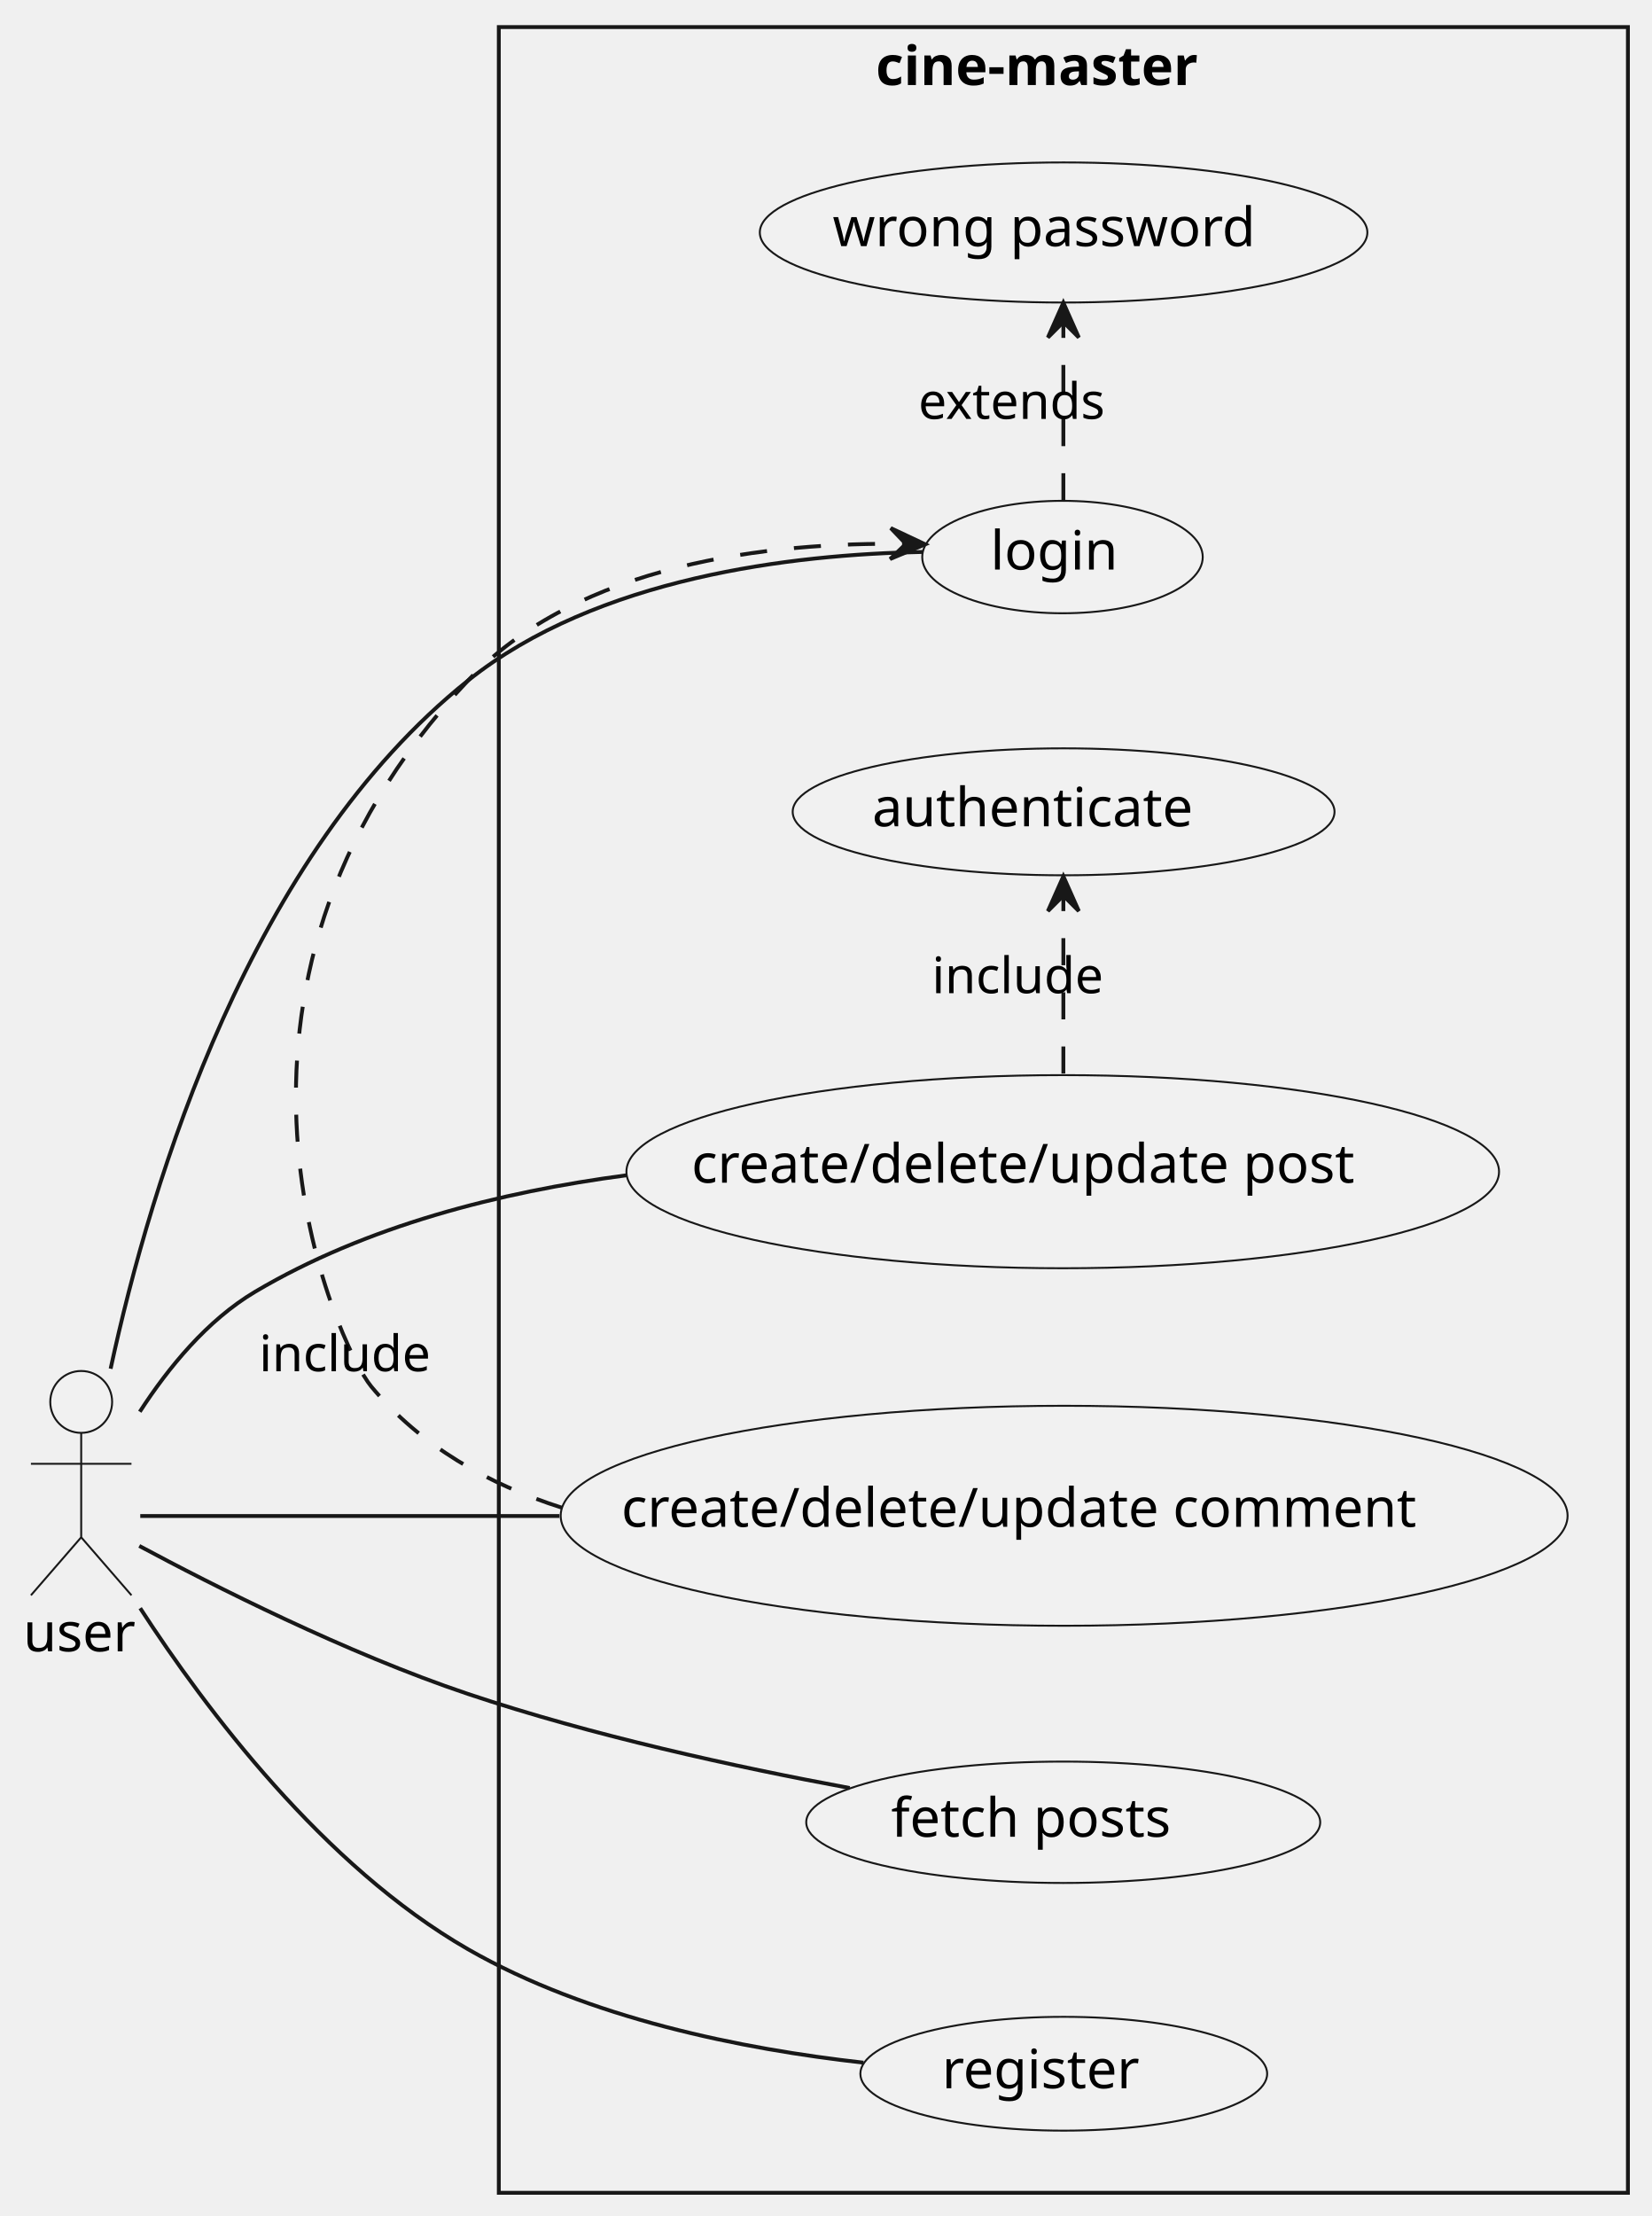
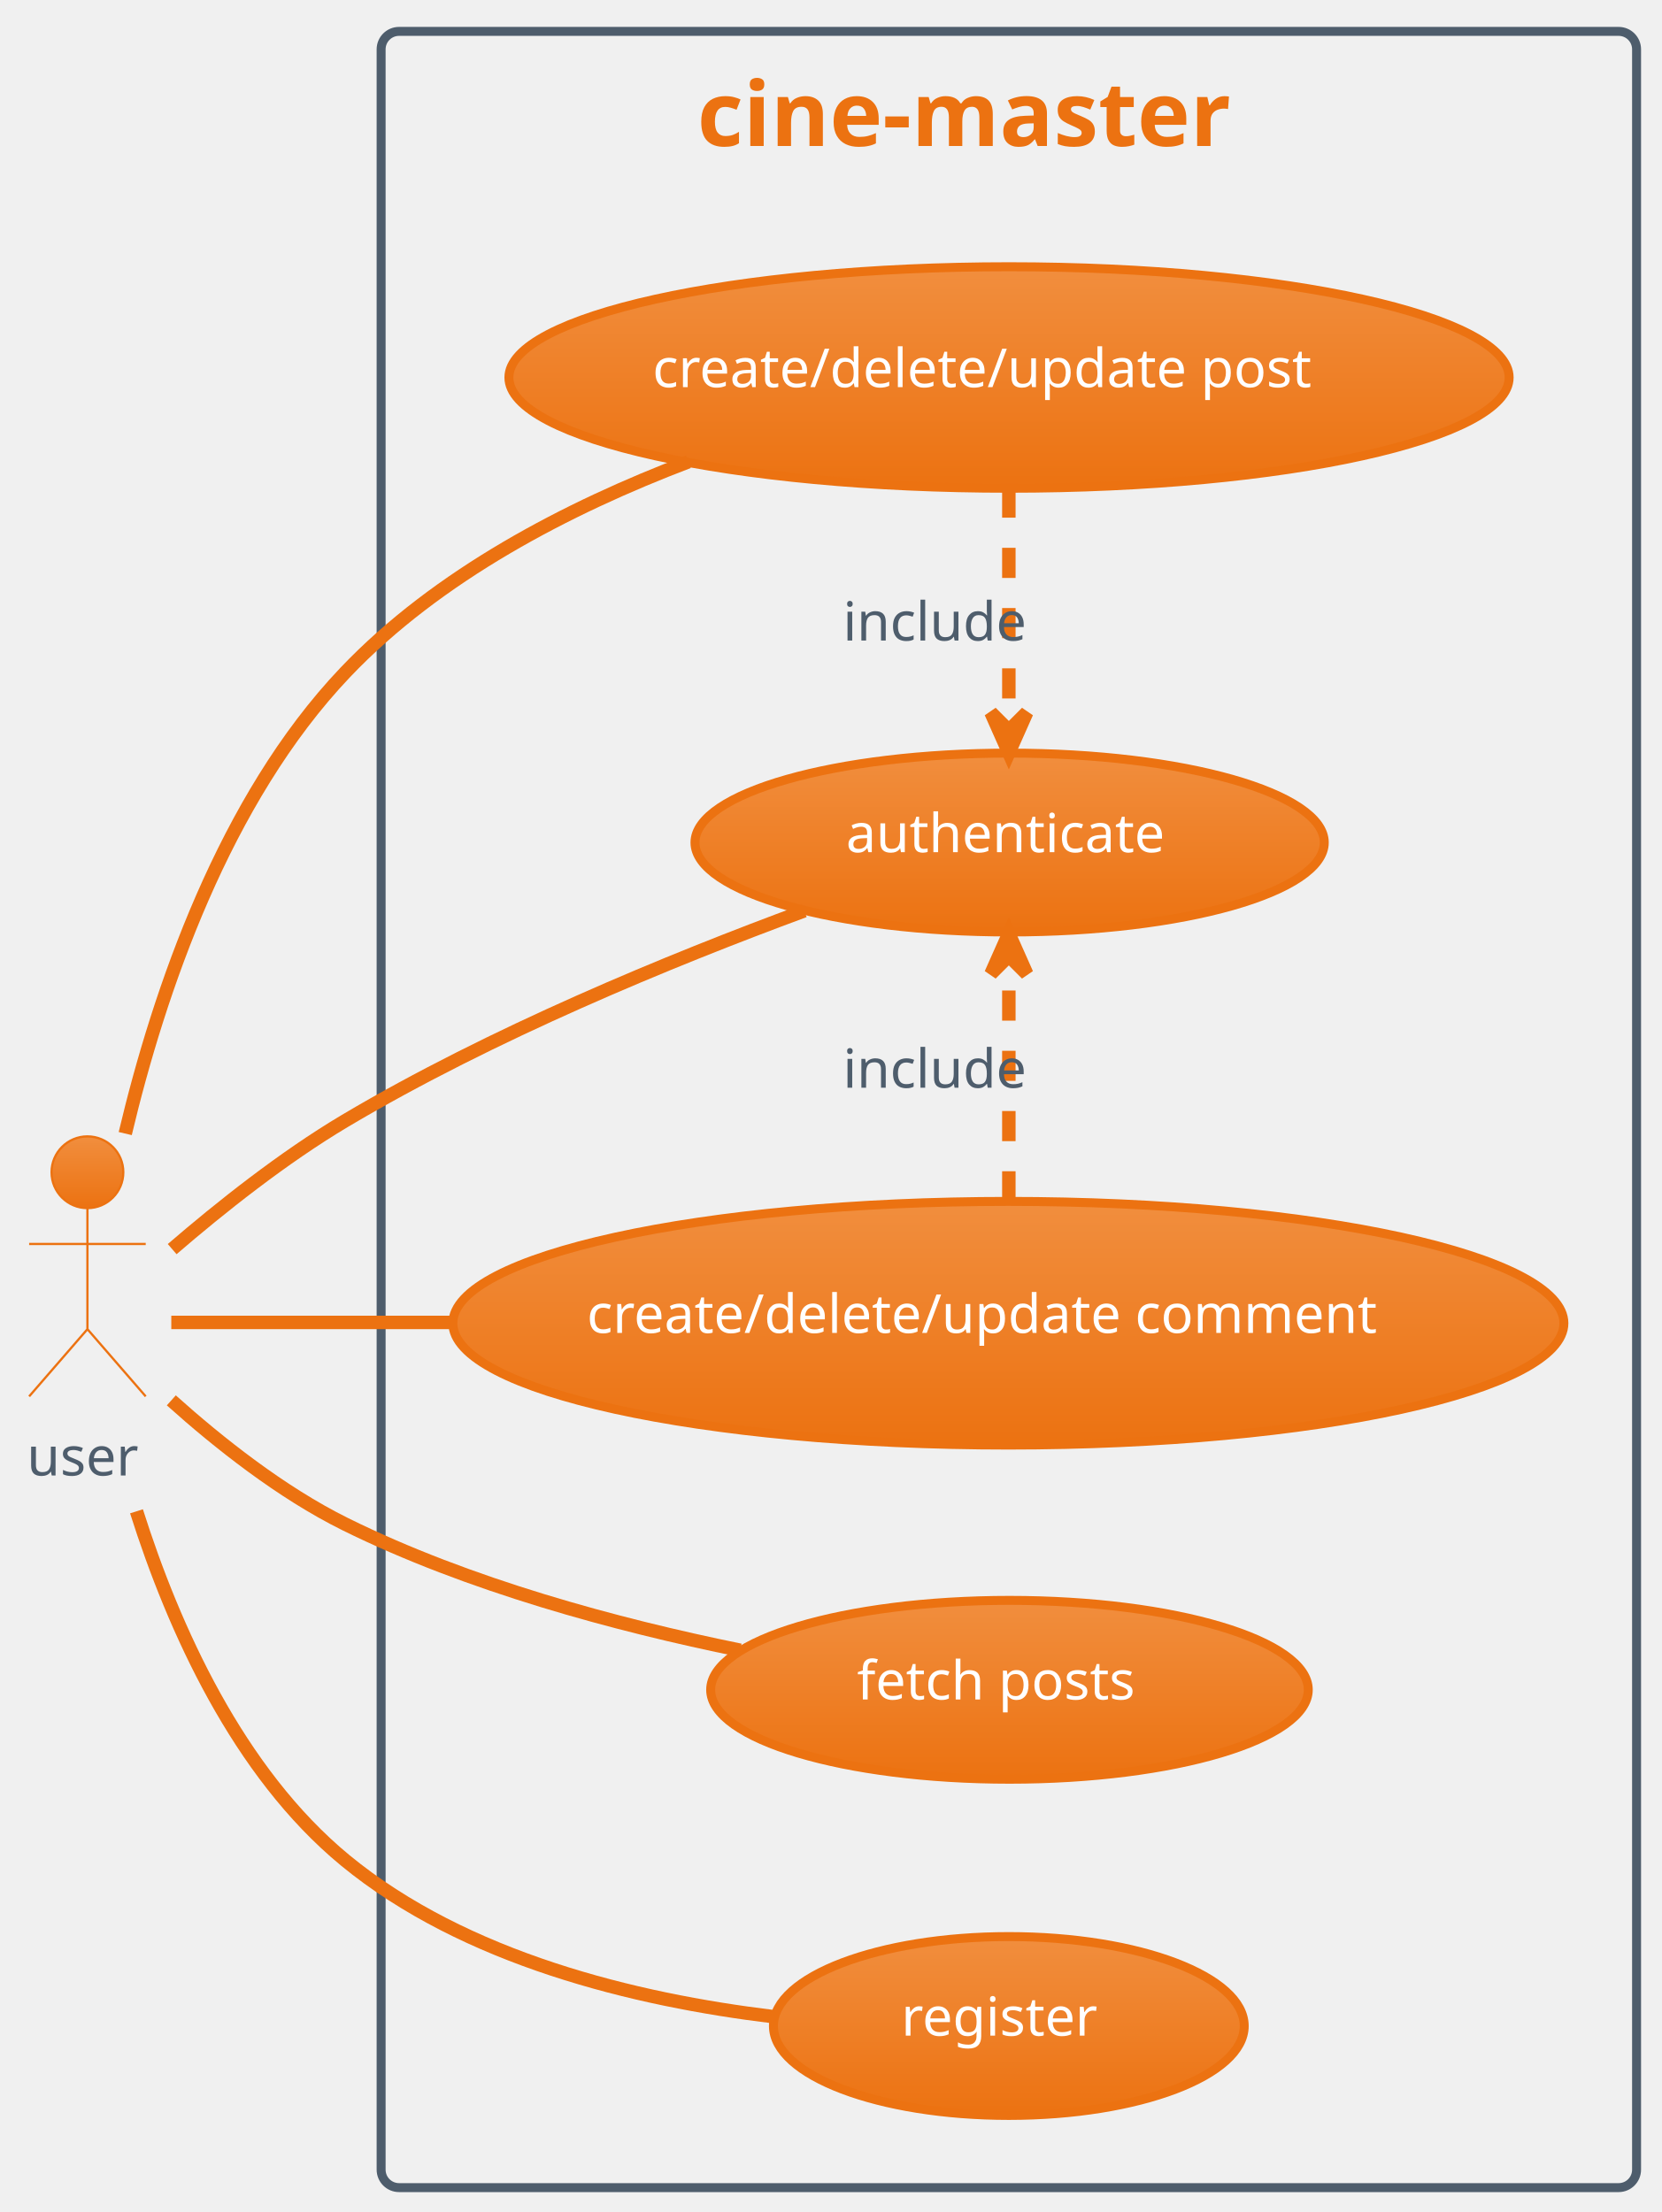
- <svg xmlns="http://www.w3.org/2000/svg" contentStyleType="text/css" height="573px" preserveAspectRatio="none" style="width:427px;height:573px;background:#FFFFFF;" version="1.1" viewBox="0 0 427 573" width="427px" zoomAndPan="magnify">
-   <defs />
+ <svg xmlns="http://www.w3.org/2000/svg" contentStyleType="text/css" height="514.583px" preserveAspectRatio="none" style="width:386px;height:514px;background:#00000000;" version="1.1" viewBox="0 0 386 514" width="386.458px" zoomAndPan="magnify">
+   <defs>
+     <linearGradient id="g11o9nrj31afz50" x1="50%" x2="50%" y1="0%" y2="100%">
+       <stop offset="0%" stop-color="#F18E3E" />
+       <stop offset="100%" stop-color="#EC7211" />
+     </linearGradient>
+   </defs>
  <g>
-     <rect height="560" style="stroke:#181818;stroke-width:1.0;fill:none;" width="292" x="129" y="7" />
-     <text fill="#000000" font-family="sans-serif" font-size="14" font-weight="bold" lengthAdjust="spacing" textLength="97" x="226.5" y="21.995">cine-master</text>
-     <ellipse cx="274.963" cy="471.192" fill="#F1F1F1" rx="66.463" ry="15.693" style="stroke:#181818;stroke-width:0.5;" />
-     <text fill="#000000" font-family="sans-serif" font-size="14" lengthAdjust="spacing" textLength="83" x="230.463" y="474.94">fetch posts</text>
-     <ellipse cx="274.836" cy="302.967" fill="#F1F1F1" rx="112.836" ry="24.967" style="stroke:#181818;stroke-width:0.5;" />
-     <text fill="#000000" font-family="sans-serif" font-size="14" lengthAdjust="spacing" textLength="192" x="178.836" y="305.814">create/delete/update post</text>
-     <ellipse cx="275.201" cy="391.94" fill="#F1F1F1" rx="130.201" ry="28.44" style="stroke:#181818;stroke-width:0.5;" />
-     <text fill="#000000" font-family="sans-serif" font-size="14" lengthAdjust="spacing" textLength="229" x="160.701" y="394.787">create/delete/update comment</text>
-     <ellipse cx="274.772" cy="144.037" fill="#F1F1F1" rx="36.272" ry="14.537" style="stroke:#181818;stroke-width:0.5;" />
-     <text fill="#000000" font-family="sans-serif" font-size="14" lengthAdjust="spacing" textLength="35" x="256.146" y="147.274">login</text>
-     <ellipse cx="275.101" cy="536.215" fill="#F1F1F1" rx="52.601" ry="14.715" style="stroke:#181818;stroke-width:0.5;" />
-     <text fill="#000000" font-family="sans-serif" font-size="14" lengthAdjust="spacing" textLength="57" x="243.601" y="539.963">register</text>
-     <ellipse cx="275.059" cy="60.112" fill="#F1F1F1" rx="78.559" ry="18.112" style="stroke:#181818;stroke-width:0.5;" />
-     <text fill="#000000" font-family="sans-serif" font-size="14" lengthAdjust="spacing" textLength="115" x="215.333" y="63.653">wrong password</text>
-     <ellipse cx="275.063" cy="209.913" fill="#F1F1F1" rx="70.063" ry="16.413" style="stroke:#181818;stroke-width:0.5;" />
-     <text fill="#000000" font-family="sans-serif" font-size="14" lengthAdjust="spacing" textLength="93" x="225.563" y="213.66">authenticate</text>
-     <ellipse cx="21" cy="362.5" fill="#F1F1F1" rx="8" ry="8" style="stroke:#181818;stroke-width:0.5;" />
-     <path d="M21,370.5 L21,397.5 M8,378.5 L34,378.5 M21,397.5 L8,412.5 M21,397.5 L34,412.5 " fill="none" style="stroke:#181818;stroke-width:0.5;" />
-     <text fill="#000000" font-family="sans-serif" font-size="14" lengthAdjust="spacing" textLength="30" x="6" y="426.995">user</text>
-     <path d="M36.018,399.733 C54.839,409.828 89.556,427.451 121,438 C153.074,448.761 190.138,456.86 219.752,462.341 " fill="none" id="user-fetch posts" style="stroke:#181818;stroke-width:1.0;" />
-     <path d="M36.153,365.04 C43.523,353.649 53.604,341.345 66,334 C94.662,317.018 129.319,308.204 162.054,303.892 " fill="none" id="user-create/delete/update post" style="stroke:#181818;stroke-width:1.0;" />
-     <path d="M36.271,392 C57.875,392 101.015,392 144.685,392 " fill="none" id="user-create/delete/update comment" style="stroke:#181818;stroke-width:1.0;" />
-     <path d="M28.607,353.916 C39.179,304.952 64.74,220.904 121,176 C154.512,149.253 204.938,143.332 238.635,142.719 " fill="none" id="user-login" style="stroke:#181818;stroke-width:1.0;" />
-     <path d="M36.255,415.836 C53.111,441.814 83.649,482.534 121,504 C152.175,521.917 192.066,529.86 223.299,533.353 " fill="none" id="user-register" style="stroke:#181818;stroke-width:1.0;" />
-     <path d="M275,129.368 C275,116.725 275,98.222 275,83.505 " fill="none" id="login-to-wrong password" style="stroke:#181818;stroke-width:1.0;stroke-dasharray:7.0,7.0;" />
-     <polygon fill="#181818" points="275,78.272,271,87.272,275,83.272,279,87.272,275,78.272" style="stroke:#181818;stroke-width:1.0;" />
-     <text fill="#000000" font-family="sans-serif" font-size="13" lengthAdjust="spacing" textLength="52" x="237.5" y="108.317">extends</text>
-     <path d="M275,277.587 C275,263.249 275,245.517 275,231.813 " fill="none" id="create/delete/update post-to-authenticate" style="stroke:#181818;stroke-width:1.0;stroke-dasharray:7.0,7.0;" />
-     <polygon fill="#181818" points="275,226.586,271,235.586,275,231.586,279,235.586,275,226.586" style="stroke:#181818;stroke-width:1.0;" />
-     <text fill="#000000" font-family="sans-serif" font-size="13" lengthAdjust="spacing" textLength="45" x="241" y="256.817">include</text>
-     <path d="M145.33,389.863 C126.299,383.791 108.824,373.947 96,358.5 C87.422,348.167 45.156,256.131 121,176 C149.716,145.661 199.103,140.155 234.203,140.636 " fill="none" id="create/delete/update comment-to-login" style="stroke:#181818;stroke-width:1.0;stroke-dasharray:7.0,7.0;" />
-     <polygon fill="#181818" points="239.274,140.748,230.364,136.551,234.275,140.638,230.188,144.549,239.274,140.748" style="stroke:#181818;stroke-width:1.0;" />
-     <text fill="#000000" font-family="sans-serif" font-size="13" lengthAdjust="spacing" textLength="45" x="67" y="354.567">include</text>
+     <g id="cluster_cine-master">
+       <rect height="501.042" rx="4.167" ry="4.167" style="stroke:#4E5D6C;stroke-width:2.083;fill:none;" width="291.667" x="88.542" y="7.292" />
+       <text fill="#EC7211" font-family="&quot;Verdana&quot;" font-size="20.833" font-weight="bold" lengthAdjust="spacing" textLength="144.792" x="161.979" y="33.921">cine-master</text>
+     </g>
+     <g id="elem_fetch posts">
+       <ellipse cx="234.52" cy="392.655" fill="url(#g11o9nrj31afz50)" rx="69.416" ry="20.78" style="stroke:#EC7211;stroke-width:2.083;" />
+       <text fill="#FFFFFF" font-family="&quot;Verdana&quot;" font-size="12.5" lengthAdjust="spacing" textLength="70.833" x="199.104" y="394.899">fetch posts</text>
+     </g>
+     <g id="elem_create/delete/update post">
+       <ellipse cx="234.416" cy="87.717" fill="url(#g11o9nrj31afz50)" rx="116.187" ry="25.738" style="stroke:#EC7211;stroke-width:2.083;" />
+       <text fill="#FFFFFF" font-family="&quot;Verdana&quot;" font-size="12.5" lengthAdjust="spacing" textLength="165.625" x="151.604" y="89.961">create/delete/update post</text>
+     </g>
+     <g id="elem_create/delete/update comment">
+       <ellipse cx="234.266" cy="307.478" fill="url(#g11o9nrj31afz50)" rx="129.057" ry="28.311" style="stroke:#EC7211;stroke-width:2.083;" />
+       <text fill="#FFFFFF" font-family="&quot;Verdana&quot;" font-size="12.5" lengthAdjust="spacing" textLength="195.833" x="136.349" y="309.722">create/delete/update comment</text>
+     </g>
+     <g id="elem_authenticate">
+       <ellipse cx="234.557" cy="195.78" fill="url(#g11o9nrj31afz50)" rx="73.099" ry="20.78" style="stroke:#EC7211;stroke-width:2.083;" />
+       <text fill="#FFFFFF" font-family="&quot;Verdana&quot;" font-size="12.5" lengthAdjust="spacing" textLength="76.042" x="196.537" y="198.024">authenticate</text>
+     </g>
+     <g id="elem_register">
+       <ellipse cx="234.372" cy="470.78" fill="url(#g11o9nrj31afz50)" rx="54.685" ry="20.78" style="stroke:#EC7211;stroke-width:2.083;" />
+       <text fill="#FFFFFF" font-family="&quot;Verdana&quot;" font-size="12.5" lengthAdjust="spacing" textLength="50" x="209.372" y="473.024">register</text>
+     </g>
+     <g id="elem_user">
+       <ellipse cx="20.312" cy="272.396" fill="url(#g11o9nrj31afz50)" rx="8.333" ry="8.333" style="stroke:#EC7211;stroke-width:0.521;" />
+       <path d="M20.312,280.729 L20.312,308.854 M6.771,289.062 L33.854,289.062 M20.312,308.854 L6.771,324.479 M20.312,308.854 L33.854,324.479 " fill="none" style="stroke:#EC7211;stroke-width:0.521;" />
+       <text fill="#4E5D6C" font-family="&quot;Verdana&quot;" font-size="12.5" lengthAdjust="spacing" textLength="28.125" x="6.25" y="342.853">user</text>
+     </g>
+     <g id="link_user_fetch posts">
+       <path d="M39.8,325.398 C50.74,335.215 65.34,346.808 80.208,354.167 C108.831,368.332 143.115,377.587 171.978,383.467 " fill="none" id="user-fetch posts" style="stroke:#EC7211;stroke-width:3.125;" />
+     </g>
+     <g id="link_user_create/delete/update post">
+       <path d="M29.094,263.407 C36.943,230.352 52.09,185.824 80.208,156.25 C101.693,133.653 131.969,117.935 159.933,107.294 " fill="none" id="user-create/delete/update post" style="stroke:#EC7211;stroke-width:3.125;" />
+     </g>
+     <g id="link_user_create/delete/update comment">
+       <path d="M39.795,307.292 C55.408,307.292 79.305,307.292 105.04,307.292 " fill="none" id="user-create/delete/update comment" style="stroke:#EC7211;stroke-width:3.125;" />
+     </g>
+     <g id="link_user_authenticate">
+       <path d="M39.999,290.257 C51.118,280.672 65.832,268.953 80.208,260.417 C114.195,240.235 155.659,223.158 186.863,211.643 " fill="none" id="user-authenticate" style="stroke:#EC7211;stroke-width:3.125;" />
+     </g>
+     <g id="link_user_register">
+       <path d="M31.709,351.18 C40.318,378.326 55.299,411.788 80.208,432.292 C108.042,455.201 147.683,464.744 179.659,468.608 " fill="none" id="user-register" style="stroke:#EC7211;stroke-width:3.125;" />
+     </g>
+     <g id="link_create/delete/update post_authenticate">
+       <path d="M234.375,113.294 C234.375,130.223 234.375,152.303 234.375,169.366 " fill="none" id="create/delete/update post-to-authenticate" style="stroke:#EC7211;stroke-width:3.125;stroke-dasharray:7.0,7.0;" />
+       <polygon fill="#EC7211" points="234.375,174.946,238.542,165.571,234.375,169.738,230.208,165.571,234.375,174.946" style="stroke:#EC7211;stroke-width:3.125;" />
+       <text fill="#4E5D6C" font-family="&quot;Verdana&quot;" font-size="12.5" lengthAdjust="spacing" textLength="44.792" x="195.833" y="148.842">include</text>
+     </g>
+     <g id="link_create/delete/update comment_authenticate">
+       <path d="M234.375,279.166 C234.375,261.784 234.375,239.609 234.375,222.504 " fill="none" id="create/delete/update comment-to-authenticate" style="stroke:#EC7211;stroke-width:3.125;stroke-dasharray:7.0,7.0;" />
+       <polygon fill="#EC7211" points="234.375,216.912,230.208,226.287,234.375,222.121,238.542,226.287,234.375,216.912" style="stroke:#EC7211;stroke-width:3.125;" />
+       <text fill="#4E5D6C" font-family="&quot;Verdana&quot;" font-size="12.5" lengthAdjust="spacing" textLength="44.792" x="195.833" y="252.749">include</text>
+     </g>
  </g>
</svg>
